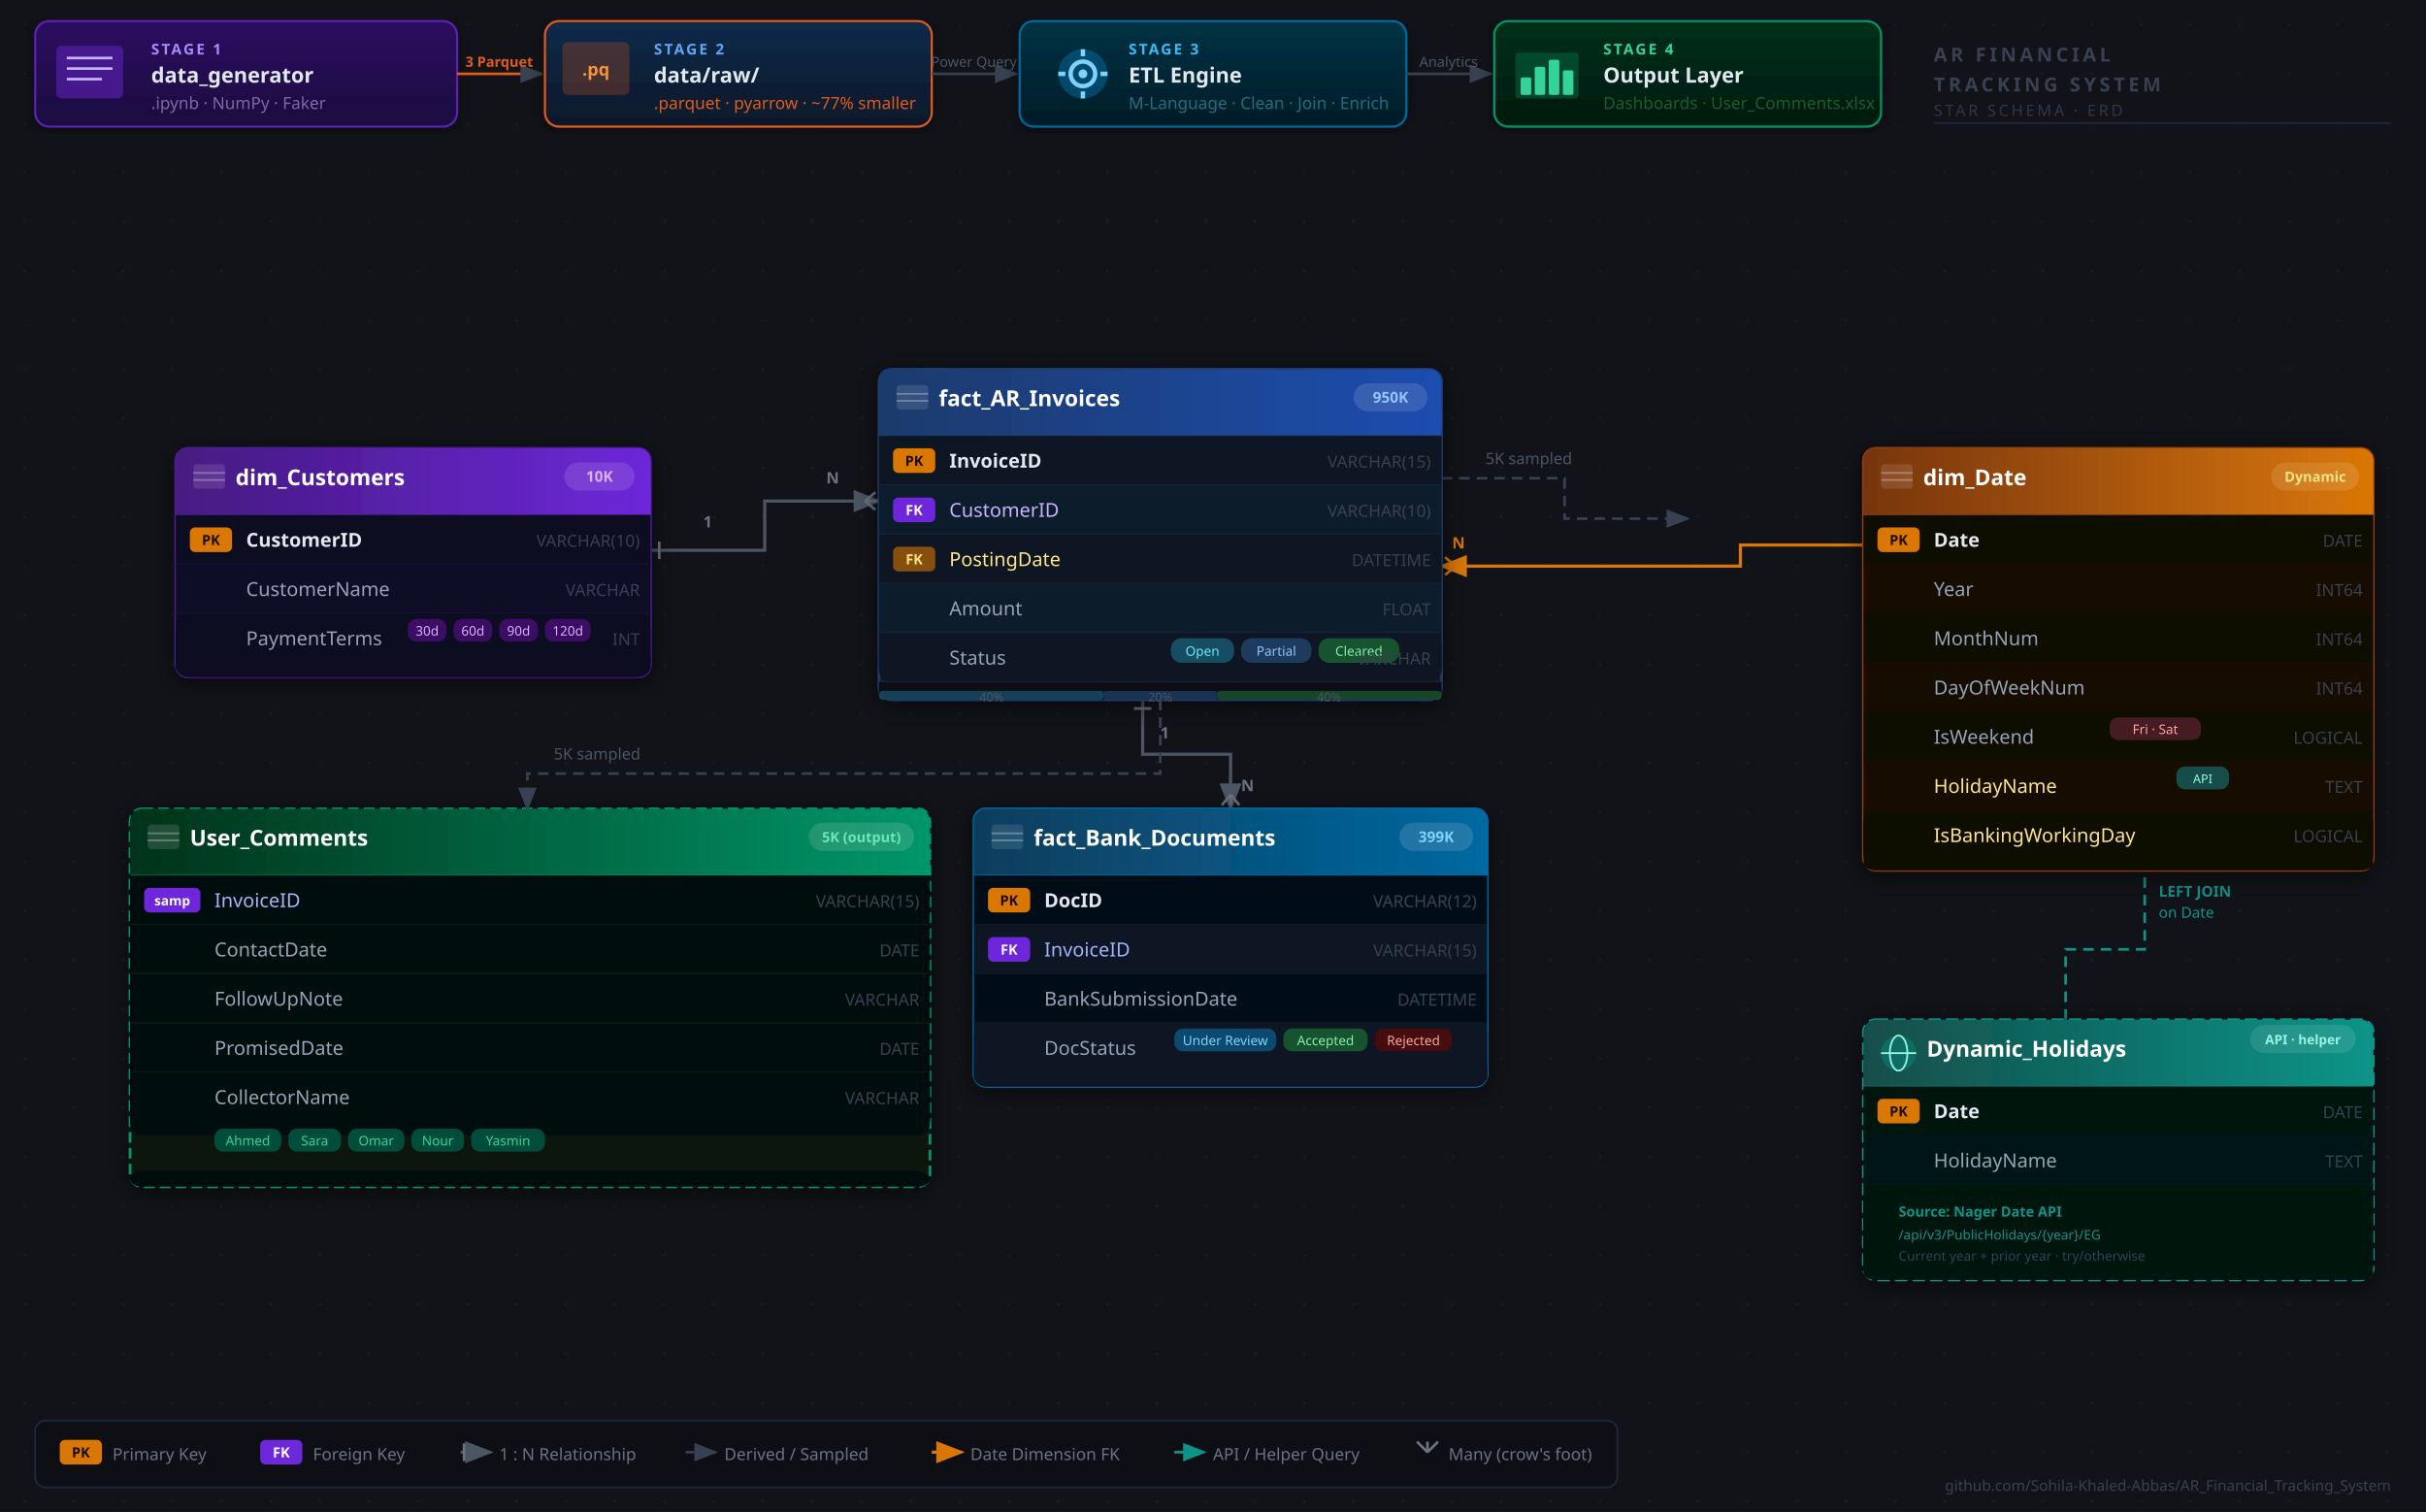
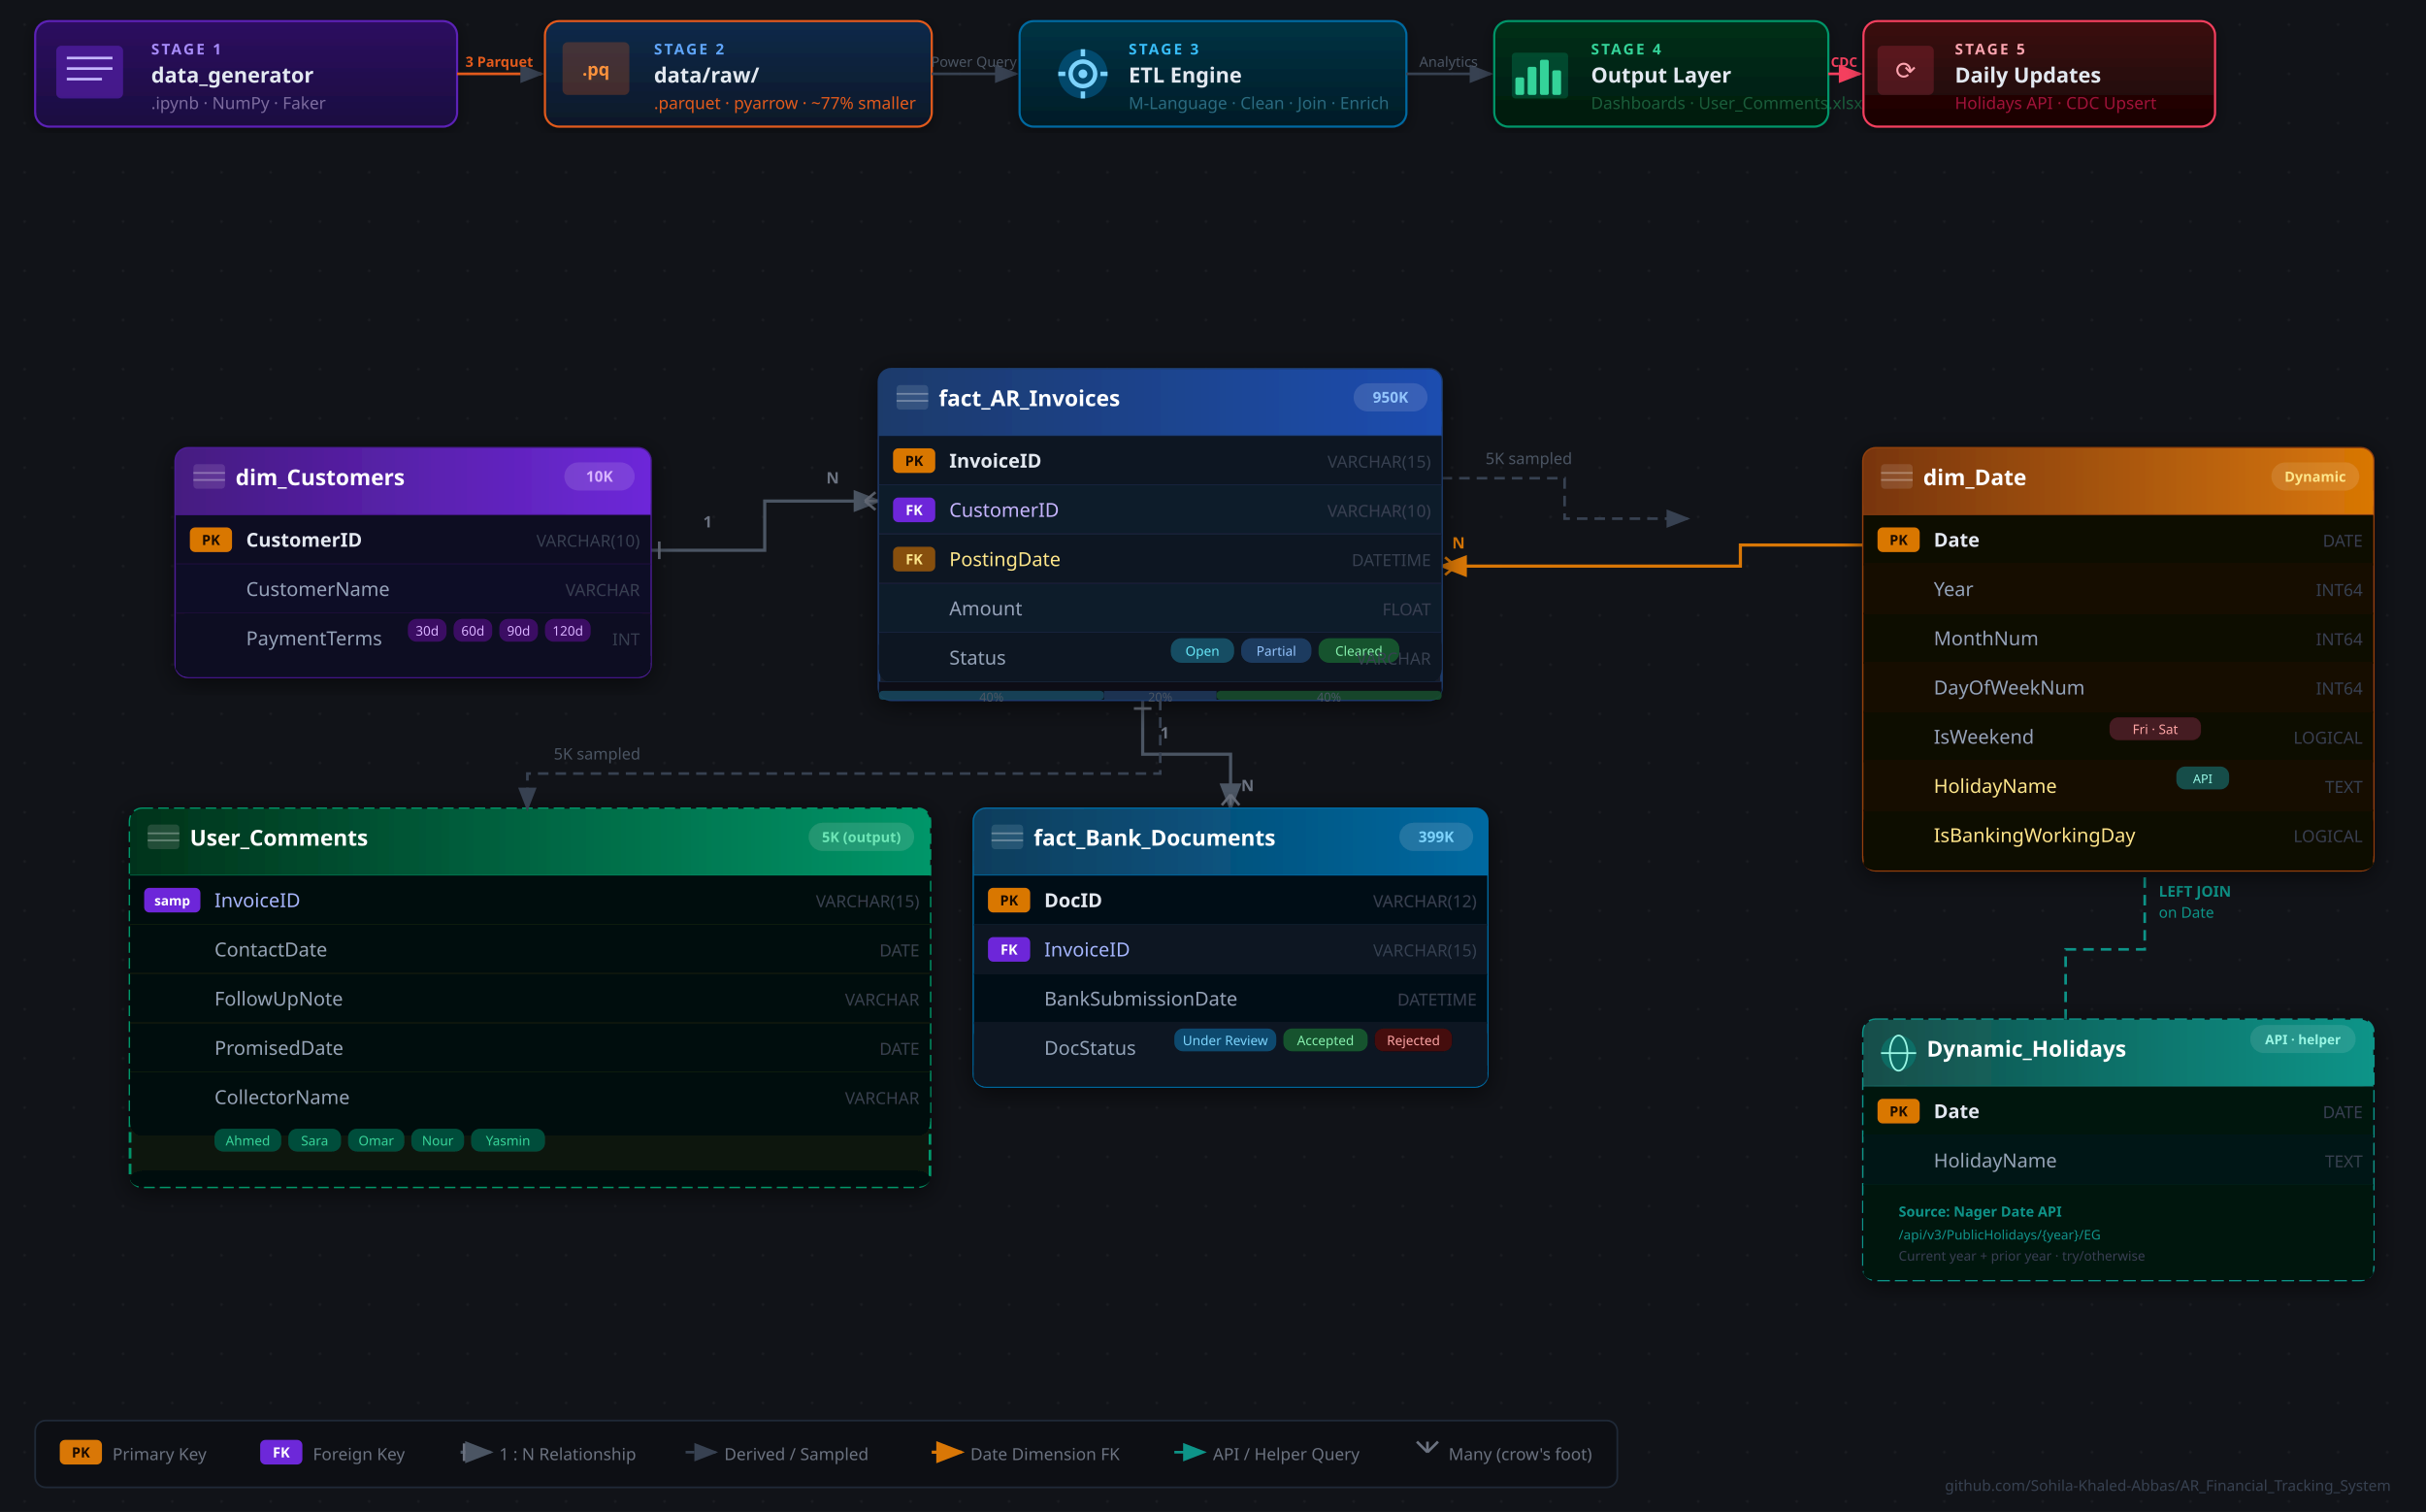
<svg xmlns="http://www.w3.org/2000/svg" viewBox="0 0 1380 860" width="1380" height="860" font-family="'Segoe UI', system-ui, -apple-system, sans-serif">
  <defs>
    <filter id="shadow" x="-8%" y="-8%" width="116%" height="116%">
      <feDropShadow dx="0" dy="3" stdDeviation="7" flood-color="#000" flood-opacity="0.55" />
    </filter>
    <filter id="shadowSm" x="-6%" y="-6%" width="112%" height="112%">
      <feDropShadow dx="0" dy="2" stdDeviation="4" flood-color="#000" flood-opacity="0.4" />
    </filter>
    <linearGradient id="hdrFact" x1="0%" y1="0%" x2="100%" y2="0%">
      <stop offset="0%" style="stop-color:#1a3a6b" />
      <stop offset="100%" style="stop-color:#1e4db0" />
    </linearGradient>
    <linearGradient id="hdrDim" x1="0%" y1="0%" x2="100%" y2="0%">
      <stop offset="0%" style="stop-color:#451a80" />
      <stop offset="100%" style="stop-color:#6d28d9" />
    </linearGradient>
    <linearGradient id="hdrBank" x1="0%" y1="0%" x2="100%" y2="0%">
      <stop offset="0%" style="stop-color:#0a3d5c" />
      <stop offset="100%" style="stop-color:#0369a1" />
    </linearGradient>
    <linearGradient id="hdrOut" x1="0%" y1="0%" x2="100%" y2="0%">
      <stop offset="0%" style="stop-color:#03331a" />
      <stop offset="100%" style="stop-color:#059669" />
    </linearGradient>
    <linearGradient id="hdrDate" x1="0%" y1="0%" x2="100%" y2="0%">
      <stop offset="0%" style="stop-color:#78350f" />
      <stop offset="100%" style="stop-color:#d97706" />
    </linearGradient>
    <linearGradient id="hdrHol" x1="0%" y1="0%" x2="100%" y2="0%">
      <stop offset="0%" style="stop-color:#134e4a" />
      <stop offset="100%" style="stop-color:#0d9488" />
    </linearGradient>
    <linearGradient id="pipeGen" x1="0%" y1="0%" x2="0%" y2="100%">
      <stop offset="0%" style="stop-color:#2d1060" />
      <stop offset="100%" style="stop-color:#1a0840" />
    </linearGradient>
    <linearGradient id="pipeRaw" x1="0%" y1="0%" x2="0%" y2="100%">
      <stop offset="0%" style="stop-color:#0e2a4a" />
      <stop offset="100%" style="stop-color:#071828" />
    </linearGradient>
    <linearGradient id="pipeEtl" x1="0%" y1="0%" x2="0%" y2="100%">
      <stop offset="0%" style="stop-color:#063344" />
      <stop offset="100%" style="stop-color:#031c27" />
    </linearGradient>
    <linearGradient id="pipeOut" x1="0%" y1="0%" x2="0%" y2="100%">
      <stop offset="0%" style="stop-color:#03301a" />
      <stop offset="100%" style="stop-color:#011a0e" />
    </linearGradient>
+     <linearGradient id="pipeCdc" x1="0%" y1="0%" x2="0%" y2="100%">
+       <stop offset="0%" style="stop-color:#3b0a0a" />
+       <stop offset="100%" style="stop-color:#1a0505" />
+     </linearGradient>
    <marker id="arrN" markerWidth="9" markerHeight="7" refX="8" refY="3.5" orient="auto">
      <polygon points="0 0,9 3.5,0 7" fill="#4b5563" />
    </marker>
    <marker id="arrDash" markerWidth="9" markerHeight="7" refX="8" refY="3.5" orient="auto">
      <polygon points="0 0,9 3.5,0 7" fill="#374151" />
    </marker>
    <marker id="arrPipe" markerWidth="9" markerHeight="7" refX="8" refY="3.5" orient="auto">
      <polygon points="0 0,9 3.5,0 7" fill="#374151" />
    </marker>
    <marker id="arrApi" markerWidth="9" markerHeight="7" refX="8" refY="3.5" orient="auto">
      <polygon points="0 0,9 3.5,0 7" fill="#0d9488" />
    </marker>
    <marker id="arrDate" markerWidth="9" markerHeight="7" refX="8" refY="3.5" orient="auto">
      <polygon points="0 0,9 3.5,0 7" fill="#d97706" />
+     </marker>
+     <marker id="arrCdc" markerWidth="9" markerHeight="7" refX="8" refY="3.5" orient="auto">
+       <polygon points="0 0,9 3.5,0 7" fill="#f43f5e" />
    </marker>
  </defs>
  <rect width="1380" height="860" fill="#111318" rx="0" />
  <pattern id="grid" width="28" height="28" patternUnits="userSpaceOnUse">
    <circle cx="14" cy="14" r="0.8" fill="#ffffff" opacity="0.04" />
  </pattern>
  <rect width="1380" height="860" fill="url(#grid)" />
  <rect x="20" y="12" width="240" height="60" rx="8" fill="url(#pipeGen)" stroke="#5b21b6" stroke-width="1.2" filter="url(#shadowSm)" />
  <text x="86" y="31" font-size="8.5" font-weight="600" fill="#a78bfa" letter-spacing="1.2">STAGE 1</text>
  <text x="86" y="47" font-size="12" font-weight="700" fill="#e2e8f0">data_generator</text>
  <text x="86" y="62" font-size="9.5" fill="#7c6b9e">.ipynb · NumPy · Faker</text>
  <rect x="32" y="26" width="38" height="30" rx="3" fill="#5b21b6" opacity="0.6" />
  <line x1="38" y1="33" x2="64" y2="33" stroke="#c4b5fd" stroke-width="1.5" />
  <line x1="38" y1="39" x2="64" y2="39" stroke="#c4b5fd" stroke-width="1.5" />
  <line x1="38" y1="45" x2="58" y2="45" stroke="#c4b5fd" stroke-width="1.5" />
  <line x1="260" y1="42" x2="308" y2="42" stroke="#E25A1C" stroke-width="1.5" marker-end="url(#arrPipe)" />
  <text x="284" y="38" text-anchor="middle" font-size="8" fill="#E25A1C" font-weight="600">3 Parquet</text>
  <rect x="310" y="12" width="220" height="60" rx="8" fill="url(#pipeRaw)" stroke="#E25A1C" stroke-width="1.2" filter="url(#shadowSm)" />
  <text x="372" y="31" font-size="8.5" font-weight="600" fill="#60a5fa" letter-spacing="1.2">STAGE 2</text>
  <text x="372" y="47" font-size="12" font-weight="700" fill="#e2e8f0">data/raw/</text>
  <text x="372" y="62" font-size="9.5" fill="#E25A1C">.parquet · pyarrow · ~77% smaller</text>
  <rect x="320" y="24" width="38" height="30" rx="3" fill="#E25A1C" opacity="0.25" />
  <text x="339" y="43" text-anchor="middle" font-size="10" font-weight="800" fill="#fb923c">.pq</text>
  <line x1="530" y1="42" x2="578" y2="42" stroke="#374151" stroke-width="1.5" marker-end="url(#arrPipe)" />
  <text x="554" y="38" text-anchor="middle" font-size="8" fill="#4b5563">Power Query</text>
  <rect x="580" y="12" width="220" height="60" rx="8" fill="url(#pipeEtl)" stroke="#0369a1" stroke-width="1.2" filter="url(#shadowSm)" />
  <text x="642" y="31" font-size="8.5" font-weight="600" fill="#38bdf8" letter-spacing="1.2">STAGE 3</text>
  <text x="642" y="47" font-size="12" font-weight="700" fill="#e2e8f0">ETL Engine</text>
  <text x="642" y="62" font-size="9.5" fill="#2a6a80">M-Language · Clean · Join · Enrich</text>
  <circle cx="616" cy="42" r="14" fill="#0369a1" opacity="0.5" />
  <circle cx="616" cy="42" r="7" fill="none" stroke="#7dd3fc" stroke-width="2.5" />
  <circle cx="616" cy="42" r="2.5" fill="#7dd3fc" />
  <line x1="616" y1="28" x2="616" y2="32" stroke="#7dd3fc" stroke-width="2.5" />
  <line x1="616" y1="52" x2="616" y2="56" stroke="#7dd3fc" stroke-width="2.5" />
  <line x1="602" y1="42" x2="606" y2="42" stroke="#7dd3fc" stroke-width="2.5" />
  <line x1="626" y1="42" x2="630" y2="42" stroke="#7dd3fc" stroke-width="2.5" />
  <line x1="800" y1="42" x2="848" y2="42" stroke="#374151" stroke-width="1.5" marker-end="url(#arrPipe)" />
  <text x="824" y="38" text-anchor="middle" font-size="8" fill="#4b5563">Analytics</text>
-   <rect x="850" y="12" width="220" height="60" rx="8" fill="url(#pipeOut)" stroke="#059669" stroke-width="1.2" filter="url(#shadowSm)" />
-   <text x="912" y="31" font-size="8.5" font-weight="600" fill="#34d399" letter-spacing="1.2">STAGE 4</text>
-   <text x="912" y="47" font-size="12" font-weight="700" fill="#e2e8f0">Output Layer</text>
-   <text x="912" y="62" font-size="9.5" fill="#1a5c3a">Dashboards · User_Comments.xlsx</text>
-   <rect x="862" y="30" width="36" height="26" rx="2" fill="#059669" opacity="0.3" />
-   <rect x="865" y="44" width="6" height="10" rx="1" fill="#34d399" />
-   <rect x="873" y="38" width="6" height="16" rx="1" fill="#34d399" />
-   <rect x="881" y="34" width="6" height="20" rx="1" fill="#34d399" />
-   <rect x="889" y="40" width="6" height="14" rx="1" fill="#34d399" />
-   <text x="1100" y="35" font-size="11" font-weight="700" fill="#374151" letter-spacing="2">AR FINANCIAL</text>
-   <text x="1100" y="52" font-size="11" font-weight="700" fill="#374151" letter-spacing="2">TRACKING SYSTEM</text>
-   <text x="1100" y="66" font-size="9" fill="#2d3748" letter-spacing="1.5">STAR SCHEMA · ERD</text>
-   <line x1="1100" y1="70" x2="1360" y2="70" stroke="#1f2937" stroke-width="1" />
+   <rect x="850" y="12" width="190" height="60" rx="8" fill="url(#pipeOut)" stroke="#059669" stroke-width="1.2" filter="url(#shadowSm)" />
+   <text x="905" y="31" font-size="8.5" font-weight="600" fill="#34d399" letter-spacing="1.2">STAGE 4</text>
+   <text x="905" y="47" font-size="12" font-weight="700" fill="#e2e8f0">Output Layer</text>
+   <text x="905" y="62" font-size="9.5" fill="#1a5c3a">Dashboards · User_Comments.xlsx</text>
+   <rect x="860" y="30" width="32" height="26" rx="2" fill="#059669" opacity="0.3" />
+   <rect x="862" y="44" width="5" height="10" rx="1" fill="#34d399" />
+   <rect x="869" y="38" width="5" height="16" rx="1" fill="#34d399" />
+   <rect x="876" y="34" width="5" height="20" rx="1" fill="#34d399" />
+   <rect x="883" y="40" width="5" height="14" rx="1" fill="#34d399" />
+   <line x1="1040" y1="42" x2="1058" y2="42" stroke="#f43f5e" stroke-width="1.5" marker-end="url(#arrCdc)" />
+   <text x="1049" y="38" text-anchor="middle" font-size="7.5" fill="#f43f5e" font-weight="600">CDC</text>
+   <rect x="1060" y="12" width="200" height="60" rx="8" fill="url(#pipeCdc)" stroke="#f43f5e" stroke-width="1.2" filter="url(#shadowSm)" />
+   <text x="1112" y="31" font-size="8.5" font-weight="600" fill="#fda4af" letter-spacing="1.2">STAGE 5</text>
+   <text x="1112" y="47" font-size="12" font-weight="700" fill="#e2e8f0">Daily Updates</text>
+   <text x="1112" y="62" font-size="9.5" fill="#9f1239">Holidays API · CDC Upsert</text>
+   <rect x="1068" y="26" width="32" height="28" rx="3" fill="#f43f5e" opacity="0.2" />
+   <text x="1084" y="45" text-anchor="middle" font-size="14" fill="#fda4af">⟳</text>
  <path d="M 370,313 H 435 V 285 H 500" fill="none" stroke="#4b5563" stroke-width="1.8" marker-end="url(#arrN)" />
  <line x1="375" y1="308" x2="375" y2="318" stroke="#6b7280" stroke-width="1.5" />
  <line x1="498" y1="280" x2="492" y2="285" stroke="#6b7280" stroke-width="1.5" />
  <line x1="498" y1="290" x2="492" y2="285" stroke="#6b7280" stroke-width="1.5" />
  <line x1="500" y1="285" x2="492" y2="285" stroke="#6b7280" stroke-width="1.5" />
  <text x="400" y="300" font-size="9" fill="#6b7280" font-weight="600">1</text>
  <text x="470" y="275" font-size="9" fill="#6b7280" font-weight="600">N</text>
  <path d="M 650,398 V 429 H 700 V 460" fill="none" stroke="#4b5563" stroke-width="1.8" marker-end="url(#arrN)" />
  <line x1="645" y1="403" x2="655" y2="403" stroke="#6b7280" stroke-width="1.5" />
  <line x1="695" y1="458" x2="700" y2="452" stroke="#6b7280" stroke-width="1.5" />
  <line x1="705" y1="458" x2="700" y2="452" stroke="#6b7280" stroke-width="1.5" />
  <line x1="700" y1="458" x2="700" y2="452" stroke="#6b7280" stroke-width="1.5" />
  <text x="660" y="420" font-size="9" fill="#6b7280" font-weight="600">1</text>
  <text x="706" y="450" font-size="9" fill="#6b7280" font-weight="600">N</text>
  <path d="M 820,272 H 890 V 295 H 960" fill="none" stroke="#374151" stroke-width="1.5" stroke-dasharray="6 4" marker-end="url(#arrDash)" />
  <text x="845" y="264" font-size="9" fill="#4b5563">5K sampled</text>
  <path d="M 1060,310 H 990 V 322 H 820" fill="none" stroke="#d97706" stroke-width="1.8" marker-end="url(#arrDate)" />
  <line x1="1063" y1="305" x2="1063" y2="315" stroke="#d97706" stroke-width="1.5" />
  <line x1="822" y1="317" x2="828" y2="322" stroke="#d97706" stroke-width="1.5" />
  <line x1="822" y1="327" x2="828" y2="322" stroke="#d97706" stroke-width="1.5" />
  <line x1="822" y1="322" x2="828" y2="322" stroke="#d97706" stroke-width="1.5" />
  <text x="1078" y="302" font-size="9" fill="#d97706" font-weight="600">1</text>
  <text x="826" y="312" font-size="9" fill="#d97706" font-weight="600">N</text>
  <path d="M 1175,580 V 540 H 1220 V 440" fill="none" stroke="#0d9488" stroke-width="1.5" stroke-dasharray="6 4" marker-end="url(#arrApi)" />
  <text x="1228" y="510" font-size="8.5" fill="#0d9488" font-weight="600">LEFT JOIN</text>
  <text x="1228" y="522" font-size="8.5" fill="#0d9488">on Date</text>
  <g filter="url(#shadow)">
    <rect x="500" y="210" width="320" height="188" rx="7" fill="#141c2b" stroke="#1e3a6b" stroke-width="1.5" />
    <rect x="500" y="210" width="320" height="38" rx="7" fill="url(#hdrFact)" />
    <rect x="500" y="234" width="320" height="14" fill="url(#hdrFact)" />
    <rect x="510" y="219" width="18" height="14" rx="2" fill="#ffffff" opacity="0.12" />
    <line x1="510" y1="224" x2="528" y2="224" stroke="#ffffff" stroke-width="1" opacity="0.3" />
    <line x1="510" y1="228" x2="528" y2="228" stroke="#ffffff" stroke-width="1" opacity="0.3" />
    <text x="534" y="231" font-size="12.5" font-weight="700" fill="#ffffff">fact_AR_Invoices</text>
    <rect x="770" y="218" width="42" height="16" rx="8" fill="#ffffff" opacity="0.12" />
    <text x="791" y="229" text-anchor="middle" font-size="8.5" fill="#93c5fd" font-weight="600">950K</text>
    <line x1="500" y1="248" x2="820" y2="248" stroke="#1e3a6b" stroke-width="1" />
    <rect x="500" y="248" width="320" height="28" fill="#0d1520" />
    <rect x="508" y="255" width="24" height="14" rx="3" fill="#d97706" />
    <text x="520" y="265" text-anchor="middle" font-size="8" font-weight="700" fill="#1a0a00">PK</text>
    <text x="540" y="266" font-size="11" font-weight="600" fill="#e2e8f0">InvoiceID</text>
    <text x="814" y="266" text-anchor="end" font-size="9.5" fill="#374151">VARCHAR(15)</text>
    <line x1="500" y1="276" x2="820" y2="276" stroke="#1a2540" stroke-width="1" />
    <rect x="500" y="276" width="320" height="28" fill="#111a2c" />
    <rect x="508" y="283" width="24" height="14" rx="3" fill="#6d28d9" />
    <text x="520" y="293" text-anchor="middle" font-size="8" font-weight="700" fill="#ffffff">FK</text>
    <text x="540" y="294" font-size="11" fill="#c4b5fd">CustomerID</text>
    <text x="814" y="294" text-anchor="end" font-size="9.5" fill="#374151">VARCHAR(10)</text>
    <line x1="500" y1="304" x2="820" y2="304" stroke="#1a2540" stroke-width="1" />
    <rect x="500" y="304" width="320" height="28" fill="#0d1520" />
    <rect x="508" y="311" width="24" height="14" rx="3" fill="#d97706" opacity="0.6" />
    <text x="520" y="321" text-anchor="middle" font-size="8" font-weight="700" fill="#fde68a">FK</text>
    <text x="540" y="322" font-size="11" fill="#fde68a">PostingDate</text>
    <text x="814" y="322" text-anchor="end" font-size="9.5" fill="#374151">DATETIME</text>
    <line x1="500" y1="332" x2="820" y2="332" stroke="#1a2540" stroke-width="1" />
    <rect x="500" y="332" width="320" height="28" fill="#111a2c" />
    <text x="540" y="350" font-size="11" fill="#94a3b8">Amount</text>
    <text x="814" y="350" text-anchor="end" font-size="9.5" fill="#374151">FLOAT</text>
    <line x1="500" y1="360" x2="820" y2="360" stroke="#1a2540" stroke-width="1" />
    <rect x="500" y="360" width="320" height="28" rx="7" fill="#0d1520" />
    <rect x="500" y="360" width="320" height="21" fill="#0d1520" />
    <text x="540" y="378" font-size="11" fill="#94a3b8">Status</text>
    <rect x="666" y="363" width="36" height="14" rx="6" fill="#164e63" />
    <text x="684" y="373" text-anchor="middle" font-size="7.5" fill="#67e8f9">Open</text>
    <rect x="706" y="363" width="40" height="14" rx="6" fill="#1e3a5f" />
    <text x="726" y="373" text-anchor="middle" font-size="7.5" fill="#93c5fd">Partial</text>
    <rect x="750" y="363" width="46" height="14" rx="6" fill="#14532d" />
    <text x="773" y="373" text-anchor="middle" font-size="7.5" fill="#86efac">Cleared</text>
    <text x="814" y="378" text-anchor="end" font-size="9.5" fill="#374151">VARCHAR</text>
    <line x1="500" y1="388" x2="820" y2="388" stroke="#1a2540" stroke-width="1" />
    <rect x="500" y="388" width="320" height="10" rx="7" fill="#0a1018" />
    <rect x="500" y="388" width="320" height="5" fill="#0a1018" />
    <rect x="500" y="393" width="128" height="5" rx="2" fill="#164e63" opacity="0.8" />
    <rect x="628" y="393" width="64" height="5" fill="#1e3a5f" opacity="0.8" />
    <rect x="692" y="393" width="128" height="5" rx="2" fill="#14532d" opacity="0.8" />
    <text x="564" y="399" text-anchor="middle" font-size="7" fill="#4b5563">40%</text>
    <text x="660" y="399" text-anchor="middle" font-size="7" fill="#4b5563">20%</text>
    <text x="756" y="399" text-anchor="middle" font-size="7" fill="#4b5563">40%</text>
  </g>
  <g filter="url(#shadow)">
    <rect x="100" y="255" width="270" height="130" rx="7" fill="#160d2b" stroke="#4c1d95" stroke-width="1.5" />
    <rect x="100" y="255" width="270" height="38" rx="7" fill="url(#hdrDim)" />
    <rect x="100" y="279" width="270" height="14" fill="url(#hdrDim)" />
    <rect x="110" y="264" width="18" height="14" rx="2" fill="#ffffff" opacity="0.12" />
    <line x1="110" y1="269" x2="128" y2="269" stroke="#ffffff" stroke-width="1" opacity="0.3" />
    <line x1="110" y1="273" x2="128" y2="273" stroke="#ffffff" stroke-width="1" opacity="0.3" />
    <text x="134" y="276" font-size="12.5" font-weight="700" fill="#ffffff">dim_Customers</text>
    <rect x="321" y="263" width="40" height="16" rx="8" fill="#ffffff" opacity="0.12" />
    <text x="341" y="274" text-anchor="middle" font-size="8.5" fill="#d8b4fe" font-weight="600">10K</text>
    <line x1="100" y1="293" x2="370" y2="293" stroke="#4c1d95" stroke-width="1" />
    <rect x="100" y="293" width="270" height="28" fill="#0d0820" />
    <rect x="108" y="300" width="24" height="14" rx="3" fill="#d97706" />
    <text x="120" y="310" text-anchor="middle" font-size="8" font-weight="700" fill="#1a0a00">PK</text>
    <text x="140" y="311" font-size="11" font-weight="600" fill="#e2e8f0">CustomerID</text>
    <text x="364" y="311" text-anchor="end" font-size="9.5" fill="#374151">VARCHAR(10)</text>
    <line x1="100" y1="321" x2="370" y2="321" stroke="#200f40" stroke-width="1" />
    <rect x="100" y="321" width="270" height="28" fill="#110a28" />
    <text x="140" y="339" font-size="11" fill="#94a3b8">CustomerName</text>
    <text x="364" y="339" text-anchor="end" font-size="9.5" fill="#374151">VARCHAR</text>
    <line x1="100" y1="349" x2="370" y2="349" stroke="#200f40" stroke-width="1" />
    <rect x="100" y="349" width="270" height="36" rx="7" fill="#0d0820" />
    <rect x="100" y="349" width="270" height="28" fill="#0d0820" />
    <text x="140" y="367" font-size="11" fill="#94a3b8">PaymentTerms</text>
    <rect x="232" y="352" width="22" height="13" rx="5" fill="#3b0764" />
    <text x="243" y="361.5" text-anchor="middle" font-size="7.5" fill="#d8b4fe">30d</text>
    <rect x="258" y="352" width="22" height="13" rx="5" fill="#3b0764" />
    <text x="269" y="361.5" text-anchor="middle" font-size="7.5" fill="#d8b4fe">60d</text>
    <rect x="284" y="352" width="22" height="13" rx="5" fill="#3b0764" />
    <text x="295" y="361.5" text-anchor="middle" font-size="7.5" fill="#d8b4fe">90d</text>
    <rect x="310" y="352" width="26" height="13" rx="5" fill="#3b0764" />
    <text x="323" y="361.5" text-anchor="middle" font-size="7.5" fill="#d8b4fe">120d</text>
    <text x="364" y="367" text-anchor="end" font-size="9.5" fill="#374151">INT</text>
    <rect x="100" y="373" width="270" height="12" rx="7" fill="#0d0820" />
    <rect x="100" y="373" width="270" height="8" fill="#0d0820" />
  </g>
  <g filter="url(#shadow)">
    <rect x="554" y="460" width="292" height="158" rx="7" fill="#0a1c2b" stroke="#0369a1" stroke-width="1.5" />
    <rect x="554" y="460" width="292" height="38" rx="7" fill="url(#hdrBank)" />
    <rect x="554" y="484" width="292" height="14" fill="url(#hdrBank)" />
    <rect x="564" y="469" width="18" height="14" rx="2" fill="#ffffff" opacity="0.12" />
    <line x1="564" y1="474" x2="582" y2="474" stroke="#ffffff" stroke-width="1" opacity="0.3" />
    <line x1="564" y1="478" x2="582" y2="478" stroke="#ffffff" stroke-width="1" opacity="0.3" />
    <text x="588" y="481" font-size="12.5" font-weight="700" fill="#ffffff">fact_Bank_Documents</text>
    <rect x="796" y="468" width="42" height="16" rx="8" fill="#ffffff" opacity="0.12" />
    <text x="817" y="479" text-anchor="middle" font-size="8.5" fill="#7dd3fc" font-weight="600">399K</text>
    <line x1="554" y1="498" x2="846" y2="498" stroke="#0369a1" stroke-width="1" />
    <rect x="554" y="498" width="292" height="28" fill="#060f18" />
    <rect x="562" y="505" width="24" height="14" rx="3" fill="#d97706" />
    <text x="574" y="515" text-anchor="middle" font-size="8" font-weight="700" fill="#1a0a00">PK</text>
    <text x="594" y="516" font-size="11" font-weight="600" fill="#e2e8f0">DocID</text>
    <text x="840" y="516" text-anchor="end" font-size="9.5" fill="#374151">VARCHAR(12)</text>
    <line x1="554" y1="526" x2="846" y2="526" stroke="#0a1c2b" stroke-width="1" />
    <rect x="554" y="526" width="292" height="28" fill="#081420" />
    <rect x="562" y="533" width="24" height="14" rx="3" fill="#6d28d9" />
    <text x="574" y="543" text-anchor="middle" font-size="8" font-weight="700" fill="#ffffff">FK</text>
    <text x="594" y="544" font-size="11" fill="#a5b4fc">InvoiceID</text>
    <text x="840" y="544" text-anchor="end" font-size="9.5" fill="#374151">VARCHAR(15)</text>
    <line x1="554" y1="554" x2="846" y2="554" stroke="#0a1c2b" stroke-width="1" />
    <rect x="554" y="554" width="292" height="28" fill="#060f18" />
    <text x="594" y="572" font-size="11" fill="#94a3b8">BankSubmissionDate</text>
    <text x="840" y="572" text-anchor="end" font-size="9.5" fill="#374151">DATETIME</text>
    <line x1="554" y1="582" x2="846" y2="582" stroke="#0a1c2b" stroke-width="1" />
    <rect x="554" y="582" width="292" height="36" rx="7" fill="#081420" />
    <rect x="554" y="582" width="292" height="28" fill="#081420" />
    <text x="594" y="600" font-size="11" fill="#94a3b8">DocStatus</text>
    <rect x="668" y="585" width="58" height="13" rx="5" fill="#0c4a6e" />
    <text x="697" y="594.5" text-anchor="middle" font-size="7.5" fill="#7dd3fc">Under Review</text>
    <rect x="730" y="585" width="48" height="13" rx="5" fill="#14532d" />
    <text x="754" y="594.5" text-anchor="middle" font-size="7.5" fill="#86efac">Accepted</text>
    <rect x="782" y="585" width="44" height="13" rx="5" fill="#450a0a" />
    <text x="804" y="594.5" text-anchor="middle" font-size="7.5" fill="#fca5a5">Rejected</text>
    <rect x="554" y="606" width="292" height="12" rx="7" fill="#081420" />
    <rect x="554" y="606" width="292" height="8" fill="#081420" />
  </g>
  <g filter="url(#shadow)">
    <rect x="1060" y="255" width="290" height="240" rx="7" fill="#1a0e04" stroke="#92400e" stroke-width="1.5" />
    <rect x="1060" y="255" width="290" height="38" rx="7" fill="url(#hdrDate)" />
    <rect x="1060" y="279" width="290" height="14" fill="url(#hdrDate)" />
    <rect x="1070" y="264" width="18" height="14" rx="2" fill="#ffffff" opacity="0.12" />
    <line x1="1070" y1="269" x2="1088" y2="269" stroke="#ffffff" stroke-width="1" opacity="0.3" />
    <line x1="1070" y1="273" x2="1088" y2="273" stroke="#ffffff" stroke-width="1" opacity="0.3" />
    <text x="1094" y="276" font-size="12.5" font-weight="700" fill="#ffffff">dim_Date</text>
    <rect x="1292" y="263" width="50" height="16" rx="8" fill="#ffffff" opacity="0.12" />
    <text x="1317" y="274" text-anchor="middle" font-size="8" fill="#fde68a" font-weight="600">Dynamic</text>
    <line x1="1060" y1="293" x2="1350" y2="293" stroke="#92400e" stroke-width="1" />
    <rect x="1060" y="293" width="290" height="28" fill="#110800" />
    <rect x="1068" y="300" width="24" height="14" rx="3" fill="#d97706" />
    <text x="1080" y="310" text-anchor="middle" font-size="8" font-weight="700" fill="#1a0a00">PK</text>
    <text x="1100" y="311" font-size="11" font-weight="600" fill="#e2e8f0">Date</text>
    <text x="1344" y="311" text-anchor="end" font-size="9.5" fill="#374151">DATE</text>
    <line x1="1060" y1="321" x2="1350" y2="321" stroke="#1a0e04" stroke-width="1" />
    <rect x="1060" y="321" width="290" height="28" fill="#160c03" />
    <text x="1100" y="339" font-size="11" fill="#94a3b8">Year</text>
    <text x="1344" y="339" text-anchor="end" font-size="9.5" fill="#374151">INT64</text>
    <line x1="1060" y1="349" x2="1350" y2="349" stroke="#1a0e04" stroke-width="1" />
    <rect x="1060" y="349" width="290" height="28" fill="#110800" />
    <text x="1100" y="367" font-size="11" fill="#94a3b8">MonthNum</text>
    <text x="1344" y="367" text-anchor="end" font-size="9.5" fill="#374151">INT64</text>
    <line x1="1060" y1="377" x2="1350" y2="377" stroke="#1a0e04" stroke-width="1" />
    <rect x="1060" y="377" width="290" height="28" fill="#160c03" />
    <text x="1100" y="395" font-size="11" fill="#94a3b8">DayOfWeekNum</text>
    <text x="1344" y="395" text-anchor="end" font-size="9.5" fill="#374151">INT64</text>
    <line x1="1060" y1="405" x2="1350" y2="405" stroke="#1a0e04" stroke-width="1" />
    <rect x="1060" y="405" width="290" height="28" fill="#110800" />
    <text x="1100" y="423" font-size="11" fill="#94a3b8">IsWeekend</text>
    <rect x="1200" y="408" width="52" height="13" rx="5" fill="#451a20" />
    <text x="1226" y="417.5" text-anchor="middle" font-size="7.5" fill="#fca5a5">Fri · Sat</text>
    <text x="1344" y="423" text-anchor="end" font-size="9.5" fill="#374151">LOGICAL</text>
    <line x1="1060" y1="433" x2="1350" y2="433" stroke="#1a0e04" stroke-width="1" />
    <rect x="1060" y="433" width="290" height="28" fill="#160c03" />
    <text x="1100" y="451" font-size="11" fill="#fde68a">HolidayName</text>
    <rect x="1238" y="436" width="30" height="13" rx="5" fill="#134e4a" />
    <text x="1253" y="445.5" text-anchor="middle" font-size="7" fill="#99f6e4">API</text>
    <text x="1344" y="451" text-anchor="end" font-size="9.5" fill="#374151">TEXT</text>
    <line x1="1060" y1="461" x2="1350" y2="461" stroke="#1a0e04" stroke-width="1" />
    <rect x="1060" y="461" width="290" height="34" rx="7" fill="#110800" />
    <rect x="1060" y="461" width="290" height="26" fill="#110800" />
    <text x="1100" y="479" font-size="11" fill="#fde68a">IsBankingWorkingDay</text>
    <text x="1344" y="479" text-anchor="end" font-size="9.5" fill="#374151">LOGICAL</text>
    <rect x="1060" y="487" width="290" height="8" rx="7" fill="#110800" />
  </g>
  <g filter="url(#shadow)">
    <rect x="1060" y="580" width="290" height="148" rx="7" fill="#041a18" stroke="#0d9488" stroke-width="1.5" stroke-dasharray="7 3" />
    <rect x="1060" y="580" width="290" height="38" rx="7" fill="url(#hdrHol)" />
    <rect x="1060" y="604" width="290" height="14" fill="url(#hdrHol)" />
    <circle cx="1080" cy="599" r="10" fill="#0d9488" opacity="0.4" />
    <ellipse cx="1080" cy="599" rx="5" ry="10" fill="none" stroke="#99f6e4" stroke-width="1" />
    <line x1="1070" y1="599" x2="1090" y2="599" stroke="#99f6e4" stroke-width="1" />
    <text x="1096" y="601" font-size="12.5" font-weight="700" fill="#ffffff">Dynamic_Holidays</text>
    <rect x="1280" y="583" width="60" height="16" rx="8" fill="#ffffff" opacity="0.1" />
    <text x="1310" y="594" text-anchor="middle" font-size="7.5" fill="#99f6e4" font-weight="600">API · helper</text>
    <line x1="1060" y1="618" x2="1350" y2="618" stroke="#0d9488" stroke-width="1" opacity="0.5" />
    <rect x="1060" y="618" width="290" height="28" fill="#031210" />
    <rect x="1068" y="625" width="24" height="14" rx="3" fill="#d97706" />
    <text x="1080" y="635" text-anchor="middle" font-size="8" font-weight="700" fill="#1a0a00">PK</text>
    <text x="1100" y="636" font-size="11" font-weight="600" fill="#e2e8f0">Date</text>
    <text x="1344" y="636" text-anchor="end" font-size="9.5" fill="#374151">DATE</text>
    <line x1="1060" y1="646" x2="1350" y2="646" stroke="#031a18" stroke-width="1" />
    <rect x="1060" y="646" width="290" height="28" fill="#041814" />
    <text x="1100" y="664" font-size="11" fill="#94a3b8">HolidayName</text>
    <text x="1344" y="664" text-anchor="end" font-size="9.5" fill="#374151">TEXT</text>
    <line x1="1060" y1="674" x2="1350" y2="674" stroke="#031a18" stroke-width="1" />
    <rect x="1060" y="674" width="290" height="54" rx="7" fill="#031210" />
    <rect x="1060" y="674" width="290" height="46" fill="#031210" />
    <text x="1080" y="692" font-size="8" fill="#0d9488" font-weight="600">Source: Nager Date API</text>
    <text x="1080" y="705" font-size="7.5" fill="#0d9488">/api/v3/PublicHolidays/{year}/EG</text>
    <text x="1080" y="717" font-size="7.5" fill="#374151">Current year + prior year · try/otherwise</text>
    <rect x="1060" y="720" width="290" height="8" rx="7" fill="#031210" />
  </g>
  <g filter="url(#shadow)">
    <rect x="74" y="460" width="455" height="215" rx="7" fill="#081510" stroke="#059669" stroke-width="1.5" stroke-dasharray="6 3" />
    <rect x="74" y="460" width="455" height="38" rx="7" fill="url(#hdrOut)" />
    <rect x="74" y="484" width="455" height="14" fill="url(#hdrOut)" />
    <rect x="84" y="469" width="18" height="14" rx="2" fill="#ffffff" opacity="0.12" />
    <line x1="84" y1="474" x2="102" y2="474" stroke="#ffffff" stroke-width="1" opacity="0.3" />
    <line x1="84" y1="478" x2="102" y2="478" stroke="#ffffff" stroke-width="1" opacity="0.3" />
    <text x="108" y="481" font-size="12.5" font-weight="700" fill="#ffffff">User_Comments</text>
    <rect x="460" y="468" width="60" height="16" rx="8" fill="#ffffff" opacity="0.12" />
    <text x="490" y="479" text-anchor="middle" font-size="8" fill="#6ee7b7" font-weight="600">5K (output)</text>
    <line x1="74" y1="498" x2="529" y2="498" stroke="#059669" stroke-width="1" opacity="0.5" />
    <rect x="74" y="498" width="455" height="28" fill="#040d08" />
    <rect x="82" y="505" width="32" height="14" rx="3" fill="#6d28d9" />
    <text x="98" y="515" text-anchor="middle" font-size="7.5" font-weight="700" fill="#ffffff">samp</text>
    <text x="122" y="516" font-size="11" fill="#a5b4fc">InvoiceID</text>
    <text x="523" y="516" text-anchor="end" font-size="9.5" fill="#374151">VARCHAR(15)</text>
    <line x1="74" y1="526" x2="529" y2="526" stroke="#0a2010" stroke-width="1" />
    <rect x="74" y="526" width="455" height="28" fill="#061008" />
    <text x="122" y="544" font-size="11" fill="#94a3b8">ContactDate</text>
    <text x="523" y="544" text-anchor="end" font-size="9.5" fill="#374151">DATE</text>
    <line x1="74" y1="554" x2="529" y2="554" stroke="#0a2010" stroke-width="1" />
    <rect x="74" y="554" width="455" height="28" fill="#040d08" />
    <text x="122" y="572" font-size="11" fill="#94a3b8">FollowUpNote</text>
    <text x="523" y="572" text-anchor="end" font-size="9.5" fill="#374151">VARCHAR</text>
    <line x1="74" y1="582" x2="529" y2="582" stroke="#0a2010" stroke-width="1" />
    <rect x="74" y="582" width="455" height="28" fill="#061008" />
    <text x="122" y="600" font-size="11" fill="#94a3b8">PromisedDate</text>
    <text x="523" y="600" text-anchor="end" font-size="9.5" fill="#374151">DATE</text>
    <line x1="74" y1="610" x2="529" y2="610" stroke="#0a2010" stroke-width="1" />
    <rect x="74" y="610" width="455" height="36" rx="7" fill="#040d08" />
    <rect x="74" y="610" width="455" height="28" fill="#040d08" />
    <text x="122" y="628" font-size="11" fill="#94a3b8">CollectorName</text>
    <text x="523" y="628" text-anchor="end" font-size="9.5" fill="#374151">VARCHAR</text>
    <rect x="122" y="642" width="38" height="13" rx="5" fill="#064e3b" />
    <text x="141" y="651.5" text-anchor="middle" font-size="7.5" fill="#34d399">Ahmed</text>
    <rect x="164" y="642" width="30" height="13" rx="5" fill="#064e3b" />
    <text x="179" y="651.5" text-anchor="middle" font-size="7.5" fill="#34d399">Sara</text>
    <rect x="198" y="642" width="32" height="13" rx="5" fill="#064e3b" />
    <text x="214" y="651.5" text-anchor="middle" font-size="7.5" fill="#34d399">Omar</text>
    <rect x="234" y="642" width="30" height="13" rx="5" fill="#064e3b" />
    <text x="249" y="651.5" text-anchor="middle" font-size="7.5" fill="#34d399">Nour</text>
    <rect x="268" y="642" width="42" height="13" rx="5" fill="#064e3b" />
    <text x="289" y="651.5" text-anchor="middle" font-size="7.5" fill="#34d399">Yasmin</text>
    <rect x="74" y="666" width="455" height="9" rx="7" fill="#040d08" />
  </g>
  <path d="M 660,398 V 440 H 300 V 460" fill="none" stroke="#374151" stroke-width="1.5" stroke-dasharray="6 4" marker-end="url(#arrDash)" />
  <text x="315" y="432" font-size="9" fill="#4b5563">5K sampled</text>
  <rect x="20" y="808" width="900" height="38" rx="6" fill="#0d0f14" stroke="#1f2937" stroke-width="1" />
  <rect x="34" y="819" width="24" height="14" rx="3" fill="#d97706" />
  <text x="46" y="829" text-anchor="middle" font-size="8" font-weight="700" fill="#1a0a00">PK</text>
  <text x="64" y="830.5" font-size="9.5" fill="#6b7280">Primary Key</text>
  <rect x="148" y="819" width="24" height="14" rx="3" fill="#6d28d9" />
  <text x="160" y="829" text-anchor="middle" font-size="8" font-weight="700" fill="#fff">FK</text>
  <text x="178" y="830.5" font-size="9.5" fill="#6b7280">Foreign Key</text>
  <line x1="262" y1="826" x2="279" y2="826" stroke="#4b5563" stroke-width="1.8" marker-end="url(#arrN)" />
  <line x1="264" y1="821" x2="264" y2="831" stroke="#6b7280" stroke-width="1.5" />
  <text x="284" y="830.5" font-size="9.5" fill="#6b7280">1 : N Relationship</text>
  <line x1="390" y1="826" x2="407" y2="826" stroke="#374151" stroke-width="1.5" stroke-dasharray="5 3" marker-end="url(#arrDash)" />
  <text x="412" y="830.5" font-size="9.5" fill="#6b7280">Derived / Sampled</text>
  <line x1="530" y1="826" x2="547" y2="826" stroke="#d97706" stroke-width="1.8" marker-end="url(#arrDate)" />
  <text x="552" y="830.5" font-size="9.5" fill="#6b7280">Date Dimension FK</text>
  <line x1="668" y1="826" x2="685" y2="826" stroke="#0d9488" stroke-width="1.5" stroke-dasharray="6 3" marker-end="url(#arrApi)" />
  <text x="690" y="830.5" font-size="9.5" fill="#6b7280">API / Helper Query</text>
  <line x1="806" y1="820" x2="812" y2="826" stroke="#6b7280" stroke-width="1.5" />
  <line x1="818" y1="820" x2="812" y2="826" stroke="#6b7280" stroke-width="1.5" />
  <line x1="812" y1="820" x2="812" y2="826" stroke="#6b7280" stroke-width="1.5" />
  <text x="824" y="830.5" font-size="9.5" fill="#6b7280">Many (crow's foot)</text>
  <text x="1360" y="848" text-anchor="end" font-size="8.5" fill="#374151">github.com/Sohila-Khaled-Abbas/AR_Financial_Tracking_System</text>
</svg>
